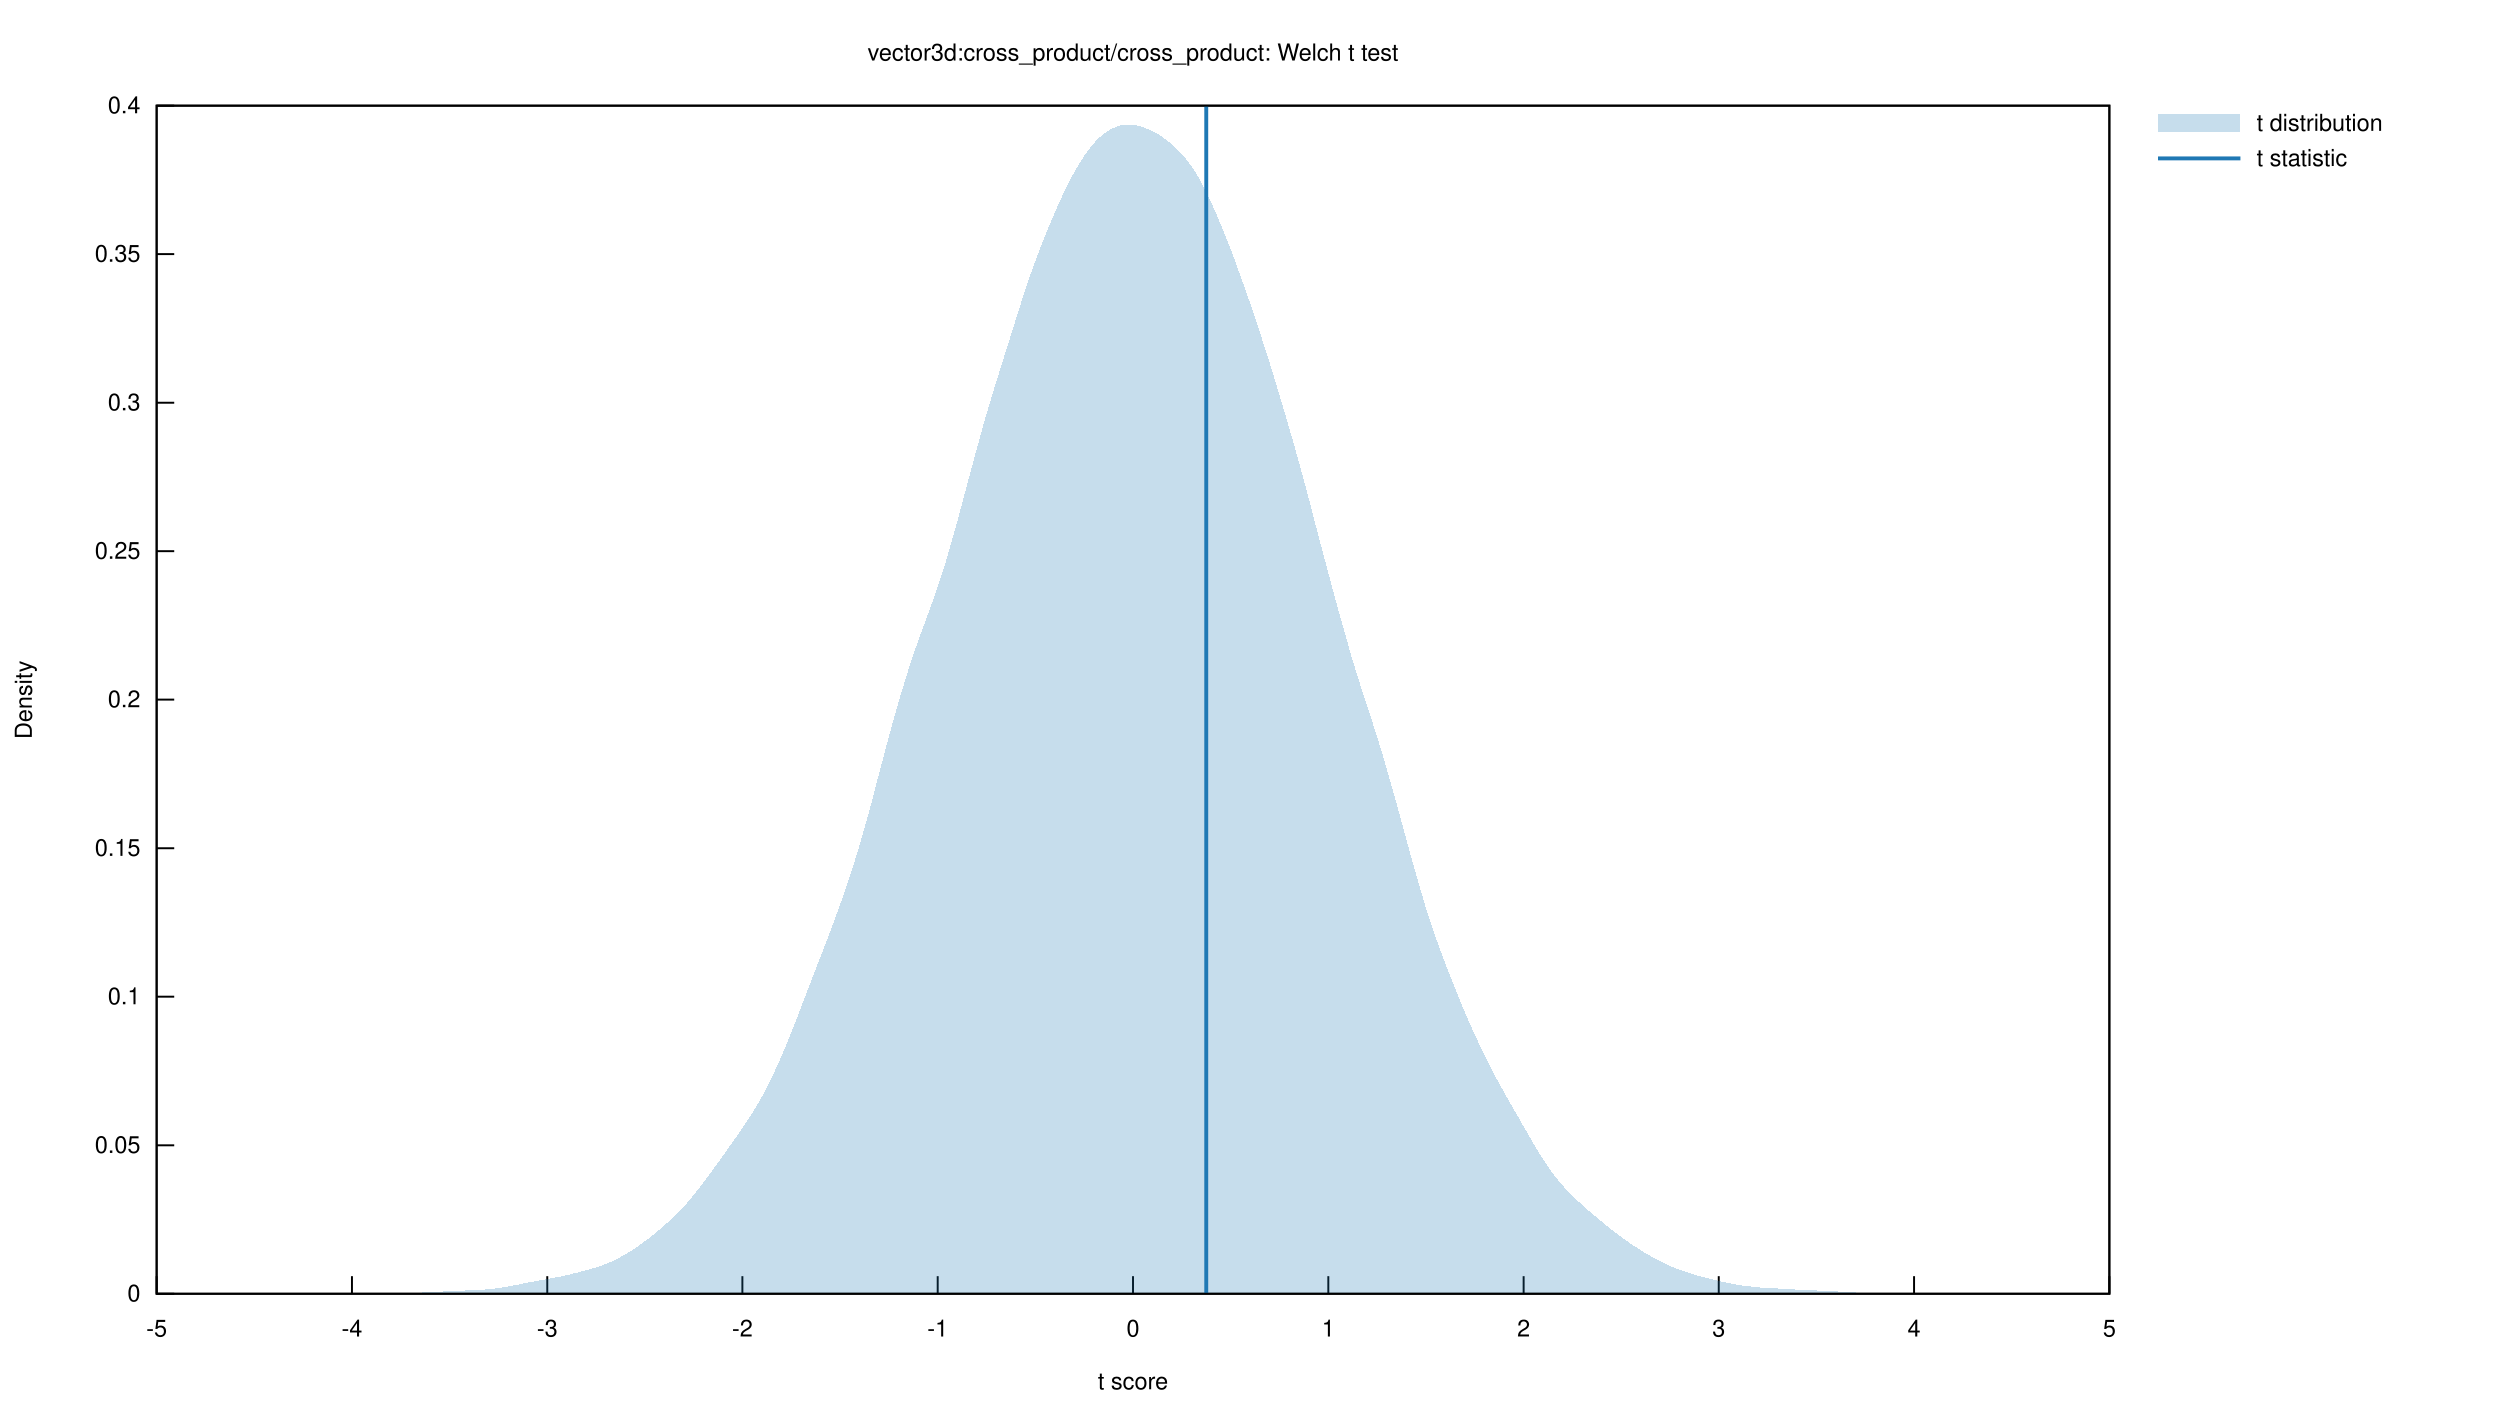
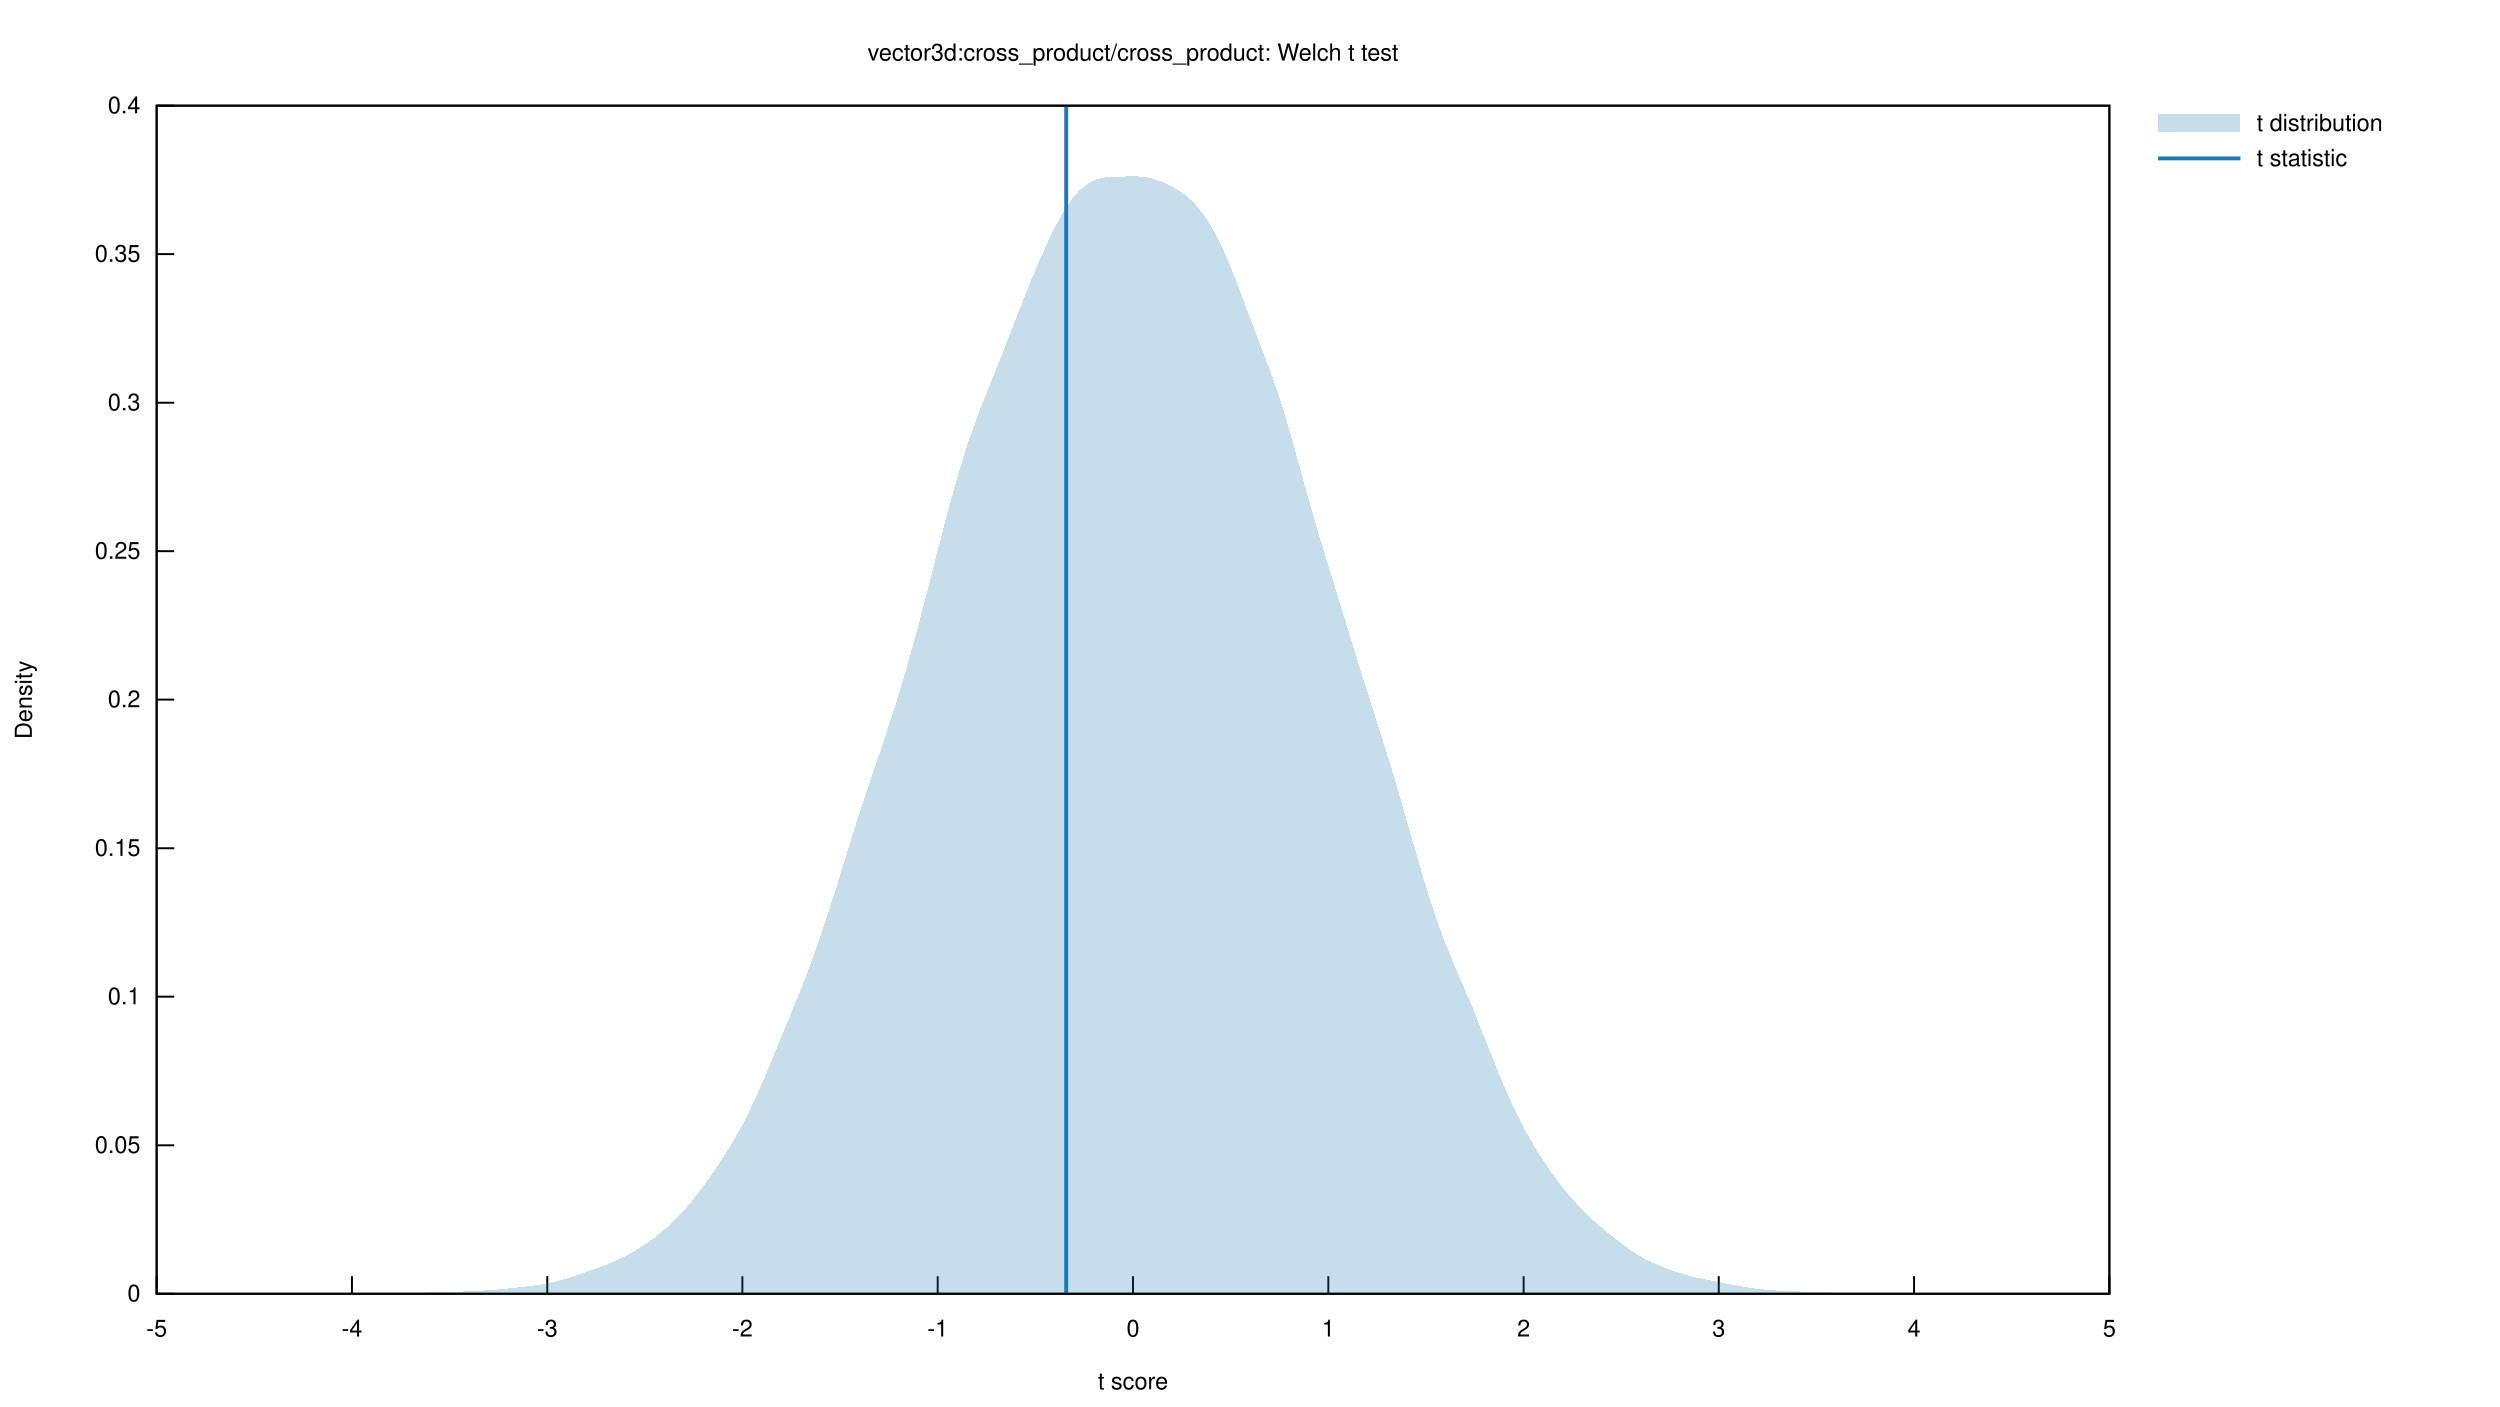
<svg xmlns="http://www.w3.org/2000/svg" xmlns:xlink="http://www.w3.org/1999/xlink" viewBox="0 0 1280 720">
  <g id="gnuplot_canvas">
    <rect x="0" y="0" width="1280" height="720" fill="none" />
    <defs>
      <circle id="gpDot" r="0.5" stroke-width="0.5" stroke="currentColor" />
      <path id="gpPt0" stroke-width="0.222" stroke="currentColor" d="M-1,0 h2 M0,-1 v2" />
      <path id="gpPt1" stroke-width="0.222" stroke="currentColor" d="M-1,-1 L1,1 M1,-1 L-1,1" />
      <path id="gpPt2" stroke-width="0.222" stroke="currentColor" d="M-1,0 L1,0 M0,-1 L0,1 M-1,-1 L1,1 M-1,1 L1,-1" />
      <rect id="gpPt3" stroke-width="0.222" stroke="currentColor" x="-1" y="-1" width="2" height="2" />
      <rect id="gpPt4" stroke-width="0.222" stroke="currentColor" fill="currentColor" x="-1" y="-1" width="2" height="2" />
      <circle id="gpPt5" stroke-width="0.222" stroke="currentColor" cx="0" cy="0" r="1" />
      <use xlink:href="#gpPt5" id="gpPt6" fill="currentColor" stroke="none" />
      <path id="gpPt7" stroke-width="0.222" stroke="currentColor" d="M0,-1.33 L-1.33,0.67 L1.33,0.67 z" />
      <use xlink:href="#gpPt7" id="gpPt8" fill="currentColor" stroke="none" />
      <use xlink:href="#gpPt7" id="gpPt9" stroke="currentColor" transform="rotate(180)" />
      <use xlink:href="#gpPt9" id="gpPt10" fill="currentColor" stroke="none" />
      <use xlink:href="#gpPt3" id="gpPt11" stroke="currentColor" transform="rotate(45)" />
      <use xlink:href="#gpPt11" id="gpPt12" fill="currentColor" stroke="none" />
      <path id="gpPt13" stroke-width="0.222" stroke="currentColor" d="M0,1.330 L1.265,0.411 L0.782,-1.067 L-0.782,-1.076 L-1.265,0.411 z" />
      <use xlink:href="#gpPt13" id="gpPt14" fill="currentColor" stroke="none" />
      <filter id="textbox" filterUnits="objectBoundingBox" x="0" y="0" height="1" width="1">
        <feFlood flood-color="white" flood-opacity="1" result="bgnd" />
        <feComposite in="SourceGraphic" in2="bgnd" operator="atop" />
      </filter>
      <filter id="greybox" filterUnits="objectBoundingBox" x="0" y="0" height="1" width="1">
        <feFlood flood-color="lightgrey" flood-opacity="1" result="grey" />
        <feComposite in="SourceGraphic" in2="grey" operator="atop" />
      </filter>
    </defs>
    <g fill="none" color="white" stroke="currentColor" stroke-width="1.00" stroke-linecap="butt" stroke-linejoin="miter">
</g>
    <g fill="none" color="black" stroke="currentColor" stroke-width="1.00" stroke-linecap="butt" stroke-linejoin="miter">
      <path stroke="black" d="M80.2,662.4 L89.2,662.4  " />
      <g transform="translate(71.9,666.3)" stroke="none" fill="black" font-family="Helvetica" font-size="12.00" text-anchor="end">
        <text>
          <tspan font-family="Helvetica"> 0</tspan>
        </text>
      </g>
    </g>
    <g fill="none" color="black" stroke="currentColor" stroke-width="1.00" stroke-linecap="butt" stroke-linejoin="miter">
      <path stroke="black" d="M80.2,586.4 L89.2,586.4  " />
      <g transform="translate(71.9,590.3)" stroke="none" fill="black" font-family="Helvetica" font-size="12.00" text-anchor="end">
        <text>
          <tspan font-family="Helvetica"> 0.05</tspan>
        </text>
      </g>
    </g>
    <g fill="none" color="black" stroke="currentColor" stroke-width="1.00" stroke-linecap="butt" stroke-linejoin="miter">
      <path stroke="black" d="M80.2,510.3 L89.2,510.3  " />
      <g transform="translate(71.9,514.2)" stroke="none" fill="black" font-family="Helvetica" font-size="12.00" text-anchor="end">
        <text>
          <tspan font-family="Helvetica"> 0.1</tspan>
        </text>
      </g>
    </g>
    <g fill="none" color="black" stroke="currentColor" stroke-width="1.00" stroke-linecap="butt" stroke-linejoin="miter">
      <path stroke="black" d="M80.2,434.3 L89.2,434.3  " />
      <g transform="translate(71.9,438.2)" stroke="none" fill="black" font-family="Helvetica" font-size="12.00" text-anchor="end">
        <text>
          <tspan font-family="Helvetica"> 0.15</tspan>
        </text>
      </g>
    </g>
    <g fill="none" color="black" stroke="currentColor" stroke-width="1.00" stroke-linecap="butt" stroke-linejoin="miter">
      <path stroke="black" d="M80.2,358.2 L89.2,358.2  " />
      <g transform="translate(71.9,362.1)" stroke="none" fill="black" font-family="Helvetica" font-size="12.00" text-anchor="end">
        <text>
          <tspan font-family="Helvetica"> 0.2</tspan>
        </text>
      </g>
    </g>
    <g fill="none" color="black" stroke="currentColor" stroke-width="1.00" stroke-linecap="butt" stroke-linejoin="miter">
      <path stroke="black" d="M80.2,282.2 L89.2,282.2  " />
      <g transform="translate(71.9,286.1)" stroke="none" fill="black" font-family="Helvetica" font-size="12.00" text-anchor="end">
        <text>
          <tspan font-family="Helvetica"> 0.25</tspan>
        </text>
      </g>
    </g>
    <g fill="none" color="black" stroke="currentColor" stroke-width="1.00" stroke-linecap="butt" stroke-linejoin="miter">
      <path stroke="black" d="M80.2,206.2 L89.2,206.2  " />
      <g transform="translate(71.9,210.1)" stroke="none" fill="black" font-family="Helvetica" font-size="12.00" text-anchor="end">
        <text>
          <tspan font-family="Helvetica"> 0.3</tspan>
        </text>
      </g>
    </g>
    <g fill="none" color="black" stroke="currentColor" stroke-width="1.00" stroke-linecap="butt" stroke-linejoin="miter">
      <path stroke="black" d="M80.2,130.1 L89.2,130.1  " />
      <g transform="translate(71.9,134.0)" stroke="none" fill="black" font-family="Helvetica" font-size="12.00" text-anchor="end">
        <text>
          <tspan font-family="Helvetica"> 0.35</tspan>
        </text>
      </g>
    </g>
    <g fill="none" color="black" stroke="currentColor" stroke-width="1.00" stroke-linecap="butt" stroke-linejoin="miter">
      <path stroke="black" d="M80.2,54.1 L89.2,54.1  " />
      <g transform="translate(71.9,58.0)" stroke="none" fill="black" font-family="Helvetica" font-size="12.00" text-anchor="end">
        <text>
          <tspan font-family="Helvetica"> 0.4</tspan>
        </text>
      </g>
    </g>
    <g fill="none" color="black" stroke="currentColor" stroke-width="1.00" stroke-linecap="butt" stroke-linejoin="miter">
      <path stroke="black" d="M80.2,662.4 L80.2,653.4  " />
      <g transform="translate(80.2,684.3)" stroke="none" fill="black" font-family="Helvetica" font-size="12.00" text-anchor="middle">
        <text>
          <tspan font-family="Helvetica">-5</tspan>
        </text>
      </g>
    </g>
    <g fill="none" color="black" stroke="currentColor" stroke-width="1.00" stroke-linecap="butt" stroke-linejoin="miter">
      <path stroke="black" d="M180.2,662.4 L180.2,653.4  " />
      <g transform="translate(180.2,684.3)" stroke="none" fill="black" font-family="Helvetica" font-size="12.00" text-anchor="middle">
        <text>
          <tspan font-family="Helvetica">-4</tspan>
        </text>
      </g>
    </g>
    <g fill="none" color="black" stroke="currentColor" stroke-width="1.00" stroke-linecap="butt" stroke-linejoin="miter">
      <path stroke="black" d="M280.2,662.4 L280.2,653.4  " />
      <g transform="translate(280.2,684.3)" stroke="none" fill="black" font-family="Helvetica" font-size="12.00" text-anchor="middle">
        <text>
          <tspan font-family="Helvetica">-3</tspan>
        </text>
      </g>
    </g>
    <g fill="none" color="black" stroke="currentColor" stroke-width="1.00" stroke-linecap="butt" stroke-linejoin="miter">
      <path stroke="black" d="M380.1,662.4 L380.1,653.4  " />
      <g transform="translate(380.1,684.3)" stroke="none" fill="black" font-family="Helvetica" font-size="12.00" text-anchor="middle">
        <text>
          <tspan font-family="Helvetica">-2</tspan>
        </text>
      </g>
    </g>
    <g fill="none" color="black" stroke="currentColor" stroke-width="1.00" stroke-linecap="butt" stroke-linejoin="miter">
      <path stroke="black" d="M480.1,662.4 L480.1,653.4  " />
      <g transform="translate(480.1,684.3)" stroke="none" fill="black" font-family="Helvetica" font-size="12.00" text-anchor="middle">
        <text>
          <tspan font-family="Helvetica">-1</tspan>
        </text>
      </g>
    </g>
    <g fill="none" color="black" stroke="currentColor" stroke-width="1.00" stroke-linecap="butt" stroke-linejoin="miter">
      <path stroke="black" d="M580.1,662.4 L580.1,653.4  " />
      <g transform="translate(580.1,684.3)" stroke="none" fill="black" font-family="Helvetica" font-size="12.00" text-anchor="middle">
        <text>
          <tspan font-family="Helvetica"> 0</tspan>
        </text>
      </g>
    </g>
    <g fill="none" color="black" stroke="currentColor" stroke-width="1.00" stroke-linecap="butt" stroke-linejoin="miter">
      <path stroke="black" d="M680.1,662.4 L680.1,653.4  " />
      <g transform="translate(680.1,684.3)" stroke="none" fill="black" font-family="Helvetica" font-size="12.00" text-anchor="middle">
        <text>
          <tspan font-family="Helvetica"> 1</tspan>
        </text>
      </g>
    </g>
    <g fill="none" color="black" stroke="currentColor" stroke-width="1.00" stroke-linecap="butt" stroke-linejoin="miter">
      <path stroke="black" d="M780.1,662.4 L780.1,653.4  " />
      <g transform="translate(780.1,684.3)" stroke="none" fill="black" font-family="Helvetica" font-size="12.00" text-anchor="middle">
        <text>
          <tspan font-family="Helvetica"> 2</tspan>
        </text>
      </g>
    </g>
    <g fill="none" color="black" stroke="currentColor" stroke-width="1.00" stroke-linecap="butt" stroke-linejoin="miter">
      <path stroke="black" d="M880.0,662.4 L880.0,653.4  " />
      <g transform="translate(880.0,684.3)" stroke="none" fill="black" font-family="Helvetica" font-size="12.00" text-anchor="middle">
        <text>
          <tspan font-family="Helvetica"> 3</tspan>
        </text>
      </g>
    </g>
    <g fill="none" color="black" stroke="currentColor" stroke-width="1.00" stroke-linecap="butt" stroke-linejoin="miter">
      <path stroke="black" d="M980.0,662.4 L980.0,653.4  " />
      <g transform="translate(980.0,684.3)" stroke="none" fill="black" font-family="Helvetica" font-size="12.00" text-anchor="middle">
        <text>
          <tspan font-family="Helvetica"> 4</tspan>
        </text>
      </g>
    </g>
    <g fill="none" color="black" stroke="currentColor" stroke-width="1.00" stroke-linecap="butt" stroke-linejoin="miter">
      <path stroke="black" d="M1080.0,662.4 L1080.0,653.4  " />
      <g transform="translate(1080.0,684.3)" stroke="none" fill="black" font-family="Helvetica" font-size="12.00" text-anchor="middle">
        <text>
          <tspan font-family="Helvetica"> 5</tspan>
        </text>
      </g>
    </g>
    <g fill="none" color="black" stroke="currentColor" stroke-width="1.00" stroke-linecap="butt" stroke-linejoin="miter">
</g>
    <g fill="none" color="black" stroke="currentColor" stroke-width="1.00" stroke-linecap="butt" stroke-linejoin="miter">
      <path stroke="black" d="M80.2,54.1 L80.2,662.4 L1080.0,662.4 L1080.0,54.1 L80.2,54.1 Z  " />
    </g>
    <g fill="none" color="black" stroke="currentColor" stroke-width="1.00" stroke-linecap="butt" stroke-linejoin="miter">
      <g transform="translate(16.3,358.3) rotate(270)" stroke="none" fill="black" font-family="Helvetica" font-size="12.00" text-anchor="middle">
        <text>
          <tspan font-family="Helvetica">Density</tspan>
        </text>
      </g>
    </g>
    <g fill="none" color="black" stroke="currentColor" stroke-width="1.00" stroke-linecap="butt" stroke-linejoin="miter">
      <g transform="translate(580.1,711.3)" stroke="none" fill="black" font-family="Helvetica" font-size="12.00" text-anchor="middle">
        <text>
          <tspan font-family="Helvetica">t score</tspan>
        </text>
      </g>
    </g>
    <g fill="none" color="black" stroke="currentColor" stroke-width="1.00" stroke-linecap="butt" stroke-linejoin="miter">
      <g transform="translate(580.1,31.0)" stroke="none" fill="black" font-family="Helvetica" font-size="12.00" text-anchor="middle">
        <text>
          <tspan font-family="Helvetica">vector3d:cross_product/cross_product: Welch t test</tspan>
        </text>
      </g>
    </g>
    <g id="gnuplot_plot_1">
      <g fill="none" color="black" stroke="currentColor" stroke-width="1.00" stroke-linecap="butt" stroke-linejoin="miter">
        <g transform="translate(1155.4,67.0)" stroke="none" fill="black" font-family="Helvetica" font-size="12.00" text-anchor="start">
          <text>
            <tspan font-family="Helvetica">t distribution</tspan>
          </text>
        </g>
      </g>
      <g fill="none" color="black" stroke="currentColor" stroke-width="1.00" stroke-linecap="butt" stroke-linejoin="miter">
        <g stroke="none" shape-rendering="crispEdges">
          <polygon fill="rgb( 31, 120, 180)" fill-opacity="0.25" points="1104.9,67.6 1147.1,67.6 1147.1,58.6 1104.9,58.6 " />
-           <polygon fill="rgb( 31, 120, 180)" fill-opacity="0.25" points="125.8,662.4 127.6,662.4 129.3,662.4 131.1,662.4 132.9,662.4 134.7,662.4 136.5,662.4 138.3,662.4 140.1,662.4 141.9,662.4 143.7,662.4 145.5,662.3 147.3,662.3 149.0,662.3 150.8,662.3 152.6,662.3 154.4,662.3 156.2,662.2 158.0,662.2 159.8,662.2 161.6,662.2 163.4,662.2 165.2,662.2 166.9,662.2 168.7,662.2 170.5,662.2 172.3,662.2 174.1,662.2 175.9,662.1 177.7,662.1 179.5,662.1 181.3,662.1 183.1,662.1 184.9,662.1 186.6,662.1 188.4,662.1 190.2,662.1 192.0,662.1 193.8,662.1 195.6,662.1 197.4,662.1 199.2,662.1 201.0,662.0 202.8,662.0 204.5,662.0 206.3,662.0 208.1,662.0 209.9,661.9 211.7,661.9 213.5,661.8 215.3,661.8 217.1,661.7 218.9,661.6 220.7,661.5 222.4,661.5 224.2,661.4 226.0,661.3 227.8,661.2 229.6,661.1 231.4,661.0 233.2,660.9 235.0,660.8 236.8,660.8 238.6,660.7 240.4,660.6 242.1,660.6 243.9,660.5 245.7,660.4 247.5,660.3 249.3,660.1 251.1,660.0 252.9,659.8 254.7,659.5 256.5,659.3 258.3,659.0 260.0,658.7 261.8,658.3 263.6,658.0 265.4,657.7 267.2,657.3 269.0,656.9 270.8,656.6 272.6,656.3 274.4,655.9 276.2,655.6 278.0,655.3 279.7,654.9 281.5,654.6 283.3,654.3 285.1,653.9 286.9,653.6 288.7,653.2 290.5,652.8 292.3,652.4 294.1,651.9 295.9,651.5 297.6,651.0 299.4,650.5 301.2,650.1 303.0,649.5 304.8,649.0 306.6,648.4 308.4,647.8 310.2,647.1 312.0,646.4 313.8,645.6 315.6,644.7 317.3,643.8 319.1,642.8 320.9,641.8 322.7,640.7 324.5,639.5 326.3,638.3 328.1,637.0 329.9,635.7 331.7,634.4 333.5,633.0 335.2,631.6 337.0,630.1 338.8,628.6 340.6,627.0 342.4,625.4 344.2,623.7 346.0,622.0 347.8,620.2 349.6,618.2 351.4,616.3 353.2,614.2 354.9,612.1 356.7,609.8 358.5,607.6 360.3,605.2 362.1,602.8 363.9,600.4 365.7,597.9 367.5,595.5 369.3,593.0 371.1,590.4 372.8,587.9 374.6,585.4 376.4,582.9 378.2,580.3 380.0,577.7 381.8,575.0 383.6,572.3 385.4,569.5 387.2,566.5 389.0,563.5 390.8,560.2 392.5,556.9 394.3,553.3 396.1,549.6 397.9,545.7 399.7,541.7 401.5,537.5 403.3,533.2 405.1,528.7 406.9,524.2 408.7,519.6 410.4,515.0 412.2,510.3 414.0,505.6 415.8,500.9 417.6,496.3 419.4,491.6 421.2,487.0 423.0,482.3 424.8,477.6 426.6,472.9 428.3,468.1 430.1,463.2 431.9,458.1 433.7,452.9 435.5,447.5 437.3,441.8 439.1,436.0 440.9,429.9 442.7,423.7 444.5,417.2 446.3,410.6 448.0,403.9 449.8,397.1 451.6,390.3 453.4,383.5 455.2,376.8 457.0,370.2 458.8,363.8 460.6,357.6 462.4,351.6 464.2,345.9 465.9,340.3 467.7,335.0 469.5,329.8 471.3,324.8 473.1,319.9 474.9,315.0 476.7,310.1 478.5,305.0 480.3,299.8 482.1,294.4 483.9,288.8 485.6,282.9 487.4,276.7 489.2,270.3 491.0,263.8 492.8,257.0 494.6,250.3 496.4,243.5 498.2,236.8 500.0,230.2 501.8,223.7 503.5,217.4 505.3,211.2 507.1,205.2 508.9,199.3 510.7,193.5 512.5,187.7 514.3,182.0 516.1,176.3 517.9,170.5 519.7,164.8 521.5,159.2 523.2,153.6 525.0,148.2 526.8,142.9 528.6,137.7 530.4,132.8 532.2,128.0 534.0,123.4 535.8,119.0 537.6,114.6 539.4,110.4 541.1,106.4 542.9,102.4 544.7,98.6 546.5,94.9 548.3,91.4 550.1,88.0 551.9,84.9 553.7,82.0 555.5,79.2 557.3,76.8 559.1,74.5 560.8,72.5 562.6,70.7 564.4,69.1 566.2,67.7 568.0,66.6 569.8,65.6 571.6,64.9 573.4,64.3 575.2,64.0 577.0,63.8 578.7,63.8 580.5,64.0 582.3,64.3 584.1,64.8 585.9,65.4 587.7,66.1 589.5,66.9 591.3,67.8 593.1,68.8 594.9,69.9 596.6,71.2 598.4,72.6 600.2,74.1 602.0,75.7 603.8,77.5 605.6,79.5 607.4,81.6 609.2,84.0 611.0,86.5 612.8,89.3 614.6,92.4 616.3,95.7 618.1,99.3 619.9,103.1 621.7,107.1 623.5,111.3 625.3,115.6 627.1,120.0 628.9,124.5 630.7,129.2 632.5,133.9 634.2,138.8 636.0,143.7 637.8,148.8 639.6,153.9 641.4,159.2 643.2,164.6 645.0,170.0 646.8,175.6 648.6,181.2 650.4,186.9 652.2,192.6 653.9,198.5 655.7,204.4 657.5,210.4 659.3,216.5 661.1,222.7 662.9,229.0 664.7,235.4 666.5,242.0 668.3,248.6 670.1,255.3 671.8,262.1 673.6,268.8 675.4,275.6 677.2,282.5 679.0,289.2 680.8,296.0 682.6,302.7 684.4,309.3 686.2,315.8 688.0,322.2 689.8,328.5 691.5,334.6 693.3,340.5 695.1,346.3 696.9,352.0 698.7,357.6 700.5,363.1 702.3,368.6 704.1,374.2 705.9,379.9 707.7,385.7 709.4,391.7 711.2,397.9 713.0,404.2 714.8,410.6 716.6,417.2 718.4,423.8 720.2,430.4 722.0,436.9 723.8,443.4 725.6,449.7 727.4,455.8 729.1,461.7 730.9,467.5 732.7,473.0 734.5,478.3 736.3,483.4 738.1,488.3 739.9,493.1 741.7,497.7 743.5,502.3 745.3,506.7 747.0,511.1 748.8,515.4 750.6,519.6 752.4,523.7 754.2,527.8 756.0,531.7 757.8,535.5 759.6,539.3 761.4,542.9 763.2,546.4 764.9,549.8 766.7,553.1 768.5,556.4 770.3,559.6 772.1,562.8 773.9,565.9 775.7,569.1 777.5,572.2 779.3,575.4 781.1,578.5 782.9,581.6 784.6,584.7 786.4,587.7 788.2,590.7 790.0,593.5 791.8,596.2 793.6,598.8 795.4,601.2 797.2,603.6 799.0,605.7 800.8,607.8 802.5,609.7 804.3,611.5 806.1,613.2 807.9,614.9 809.7,616.6 811.5,618.2 813.3,619.8 815.1,621.3 816.9,622.8 818.7,624.4 820.5,625.8 822.2,627.3 824.0,628.7 825.8,630.1 827.6,631.5 829.4,632.8 831.2,634.2 833.0,635.4 834.8,636.7 836.6,637.9 838.4,639.0 840.1,640.2 841.9,641.3 843.7,642.3 845.5,643.3 847.3,644.3 849.1,645.3 850.9,646.2 852.7,647.1 854.5,647.9 856.3,648.7 858.1,649.4 859.8,650.1 861.6,650.7 863.4,651.3 865.2,651.9 867.0,652.4 868.8,653.0 870.6,653.5 872.4,654.0 874.2,654.4 876.0,654.9 877.7,655.3 879.5,655.7 881.3,656.2 883.1,656.5 884.9,656.9 886.7,657.3 888.5,657.6 890.3,657.9 892.1,658.2 893.9,658.4 895.7,658.6 897.4,658.8 899.2,659.0 901.0,659.2 902.8,659.3 904.6,659.4 906.4,659.5 908.2,659.6 910.0,659.7 911.8,659.8 913.6,659.9 915.3,660.0 917.1,660.1 918.9,660.2 920.7,660.3 922.5,660.4 924.3,660.5 926.1,660.5 927.9,660.6 929.7,660.7 931.5,660.8 933.2,660.9 935.0,660.9 936.8,661.0 938.6,661.1 940.4,661.2 942.2,661.3 944.0,661.4 945.8,661.6 947.6,661.7 949.4,661.7 951.2,661.8 952.9,661.9 954.7,662.0 956.5,662.0 958.3,662.0 960.1,662.1 961.9,662.1 963.7,662.1 965.5,662.1 967.3,662.1 969.1,662.1 970.8,662.1 972.6,662.1 974.4,662.1 976.2,662.1 978.0,662.1 979.8,662.1 981.6,662.1 983.4,662.1 985.2,662.1 987.0,662.1 988.8,662.2 990.5,662.2 992.3,662.2 994.1,662.3 995.9,662.3 997.7,662.3 999.5,662.3 1001.3,662.3 1003.1,662.4 1004.9,662.4 1006.7,662.4 1008.4,662.4 1010.2,662.4 1012.0,662.4 1013.8,662.4 1015.6,662.4 1017.4,662.4 1019.2,662.4 1019.2,662.4 1017.4,662.4 1015.6,662.4 1013.8,662.4 1012.0,662.4 1010.2,662.4 1008.4,662.4 1006.7,662.4 1004.9,662.4 1003.1,662.4 1001.3,662.4 999.5,662.4 997.7,662.4 995.9,662.4 994.1,662.4 992.3,662.4 990.5,662.4 988.8,662.4 987.0,662.4 985.2,662.4 983.4,662.4 981.6,662.4 979.8,662.4 978.0,662.4 976.2,662.4 974.4,662.4 972.6,662.4 970.8,662.4 969.1,662.4 967.3,662.4 965.5,662.4 963.7,662.4 961.9,662.4 960.1,662.4 958.3,662.4 956.5,662.4 954.7,662.4 952.9,662.4 951.2,662.4 949.4,662.4 947.6,662.4 945.8,662.4 944.0,662.4 942.2,662.4 940.4,662.4 938.6,662.4 936.8,662.4 935.0,662.4 933.2,662.4 931.5,662.4 929.7,662.4 927.9,662.4 926.1,662.4 924.3,662.4 922.5,662.4 920.7,662.4 918.9,662.4 917.1,662.4 915.3,662.4 913.6,662.4 911.8,662.4 910.0,662.4 908.2,662.4 906.4,662.4 904.6,662.4 902.8,662.4 901.0,662.4 899.2,662.4 897.4,662.4 895.7,662.4 893.9,662.4 892.1,662.4 890.3,662.4 888.5,662.4 886.7,662.4 884.9,662.4 883.1,662.4 881.3,662.4 879.5,662.4 877.7,662.4 876.0,662.4 874.2,662.4 872.4,662.4 870.6,662.4 868.8,662.4 867.0,662.4 865.2,662.4 863.4,662.4 861.6,662.4 859.8,662.4 858.1,662.4 856.3,662.4 854.5,662.4 852.7,662.4 850.9,662.4 849.1,662.4 847.3,662.4 845.5,662.4 843.7,662.4 841.9,662.4 840.1,662.4 838.4,662.4 836.6,662.4 834.8,662.4 833.0,662.4 831.2,662.4 829.4,662.4 827.6,662.4 825.8,662.4 824.0,662.4 822.2,662.4 820.5,662.4 818.7,662.4 816.9,662.4 815.1,662.4 813.3,662.4 811.5,662.4 809.7,662.4 807.9,662.4 806.1,662.4 804.3,662.4 802.5,662.4 800.8,662.4 799.0,662.4 797.2,662.4 795.4,662.4 793.6,662.4 791.8,662.4 790.0,662.4 788.2,662.4 786.4,662.4 784.6,662.4 782.9,662.4 781.1,662.4 779.3,662.4 777.5,662.4 775.7,662.4 773.9,662.4 772.1,662.4 770.3,662.4 768.5,662.4 766.7,662.4 764.9,662.4 763.2,662.4 761.4,662.4 759.6,662.4 757.8,662.4 756.0,662.4 754.2,662.4 752.4,662.4 750.6,662.4 748.8,662.4 747.0,662.4 745.3,662.4 743.5,662.4 741.7,662.4 739.9,662.4 738.1,662.4 736.3,662.4 734.5,662.4 732.7,662.4 730.9,662.4 729.1,662.4 727.4,662.4 725.6,662.4 723.8,662.4 722.0,662.4 720.2,662.4 718.4,662.4 716.6,662.4 714.8,662.4 713.0,662.4 711.2,662.4 709.4,662.4 707.7,662.4 705.9,662.4 704.1,662.4 702.3,662.4 700.5,662.4 698.7,662.4 696.9,662.4 695.1,662.4 693.3,662.4 691.5,662.4 689.8,662.4 688.0,662.4 686.2,662.4 684.4,662.4 682.6,662.4 680.8,662.4 679.0,662.4 677.2,662.4 675.4,662.4 673.6,662.4 671.8,662.4 670.1,662.4 668.3,662.4 666.5,662.4 664.7,662.4 662.9,662.4 661.1,662.4 659.3,662.4 657.5,662.4 655.7,662.4 653.9,662.4 652.2,662.4 650.4,662.4 648.6,662.4 646.8,662.4 645.0,662.4 643.2,662.4 641.4,662.4 639.6,662.4 637.8,662.4 636.0,662.4 634.2,662.4 632.5,662.4 630.7,662.4 628.9,662.4 627.1,662.4 625.3,662.4 623.5,662.4 621.7,662.4 619.9,662.4 618.1,662.4 616.3,662.4 614.6,662.4 612.8,662.4 611.0,662.4 609.2,662.4 607.4,662.4 605.6,662.4 603.8,662.4 602.0,662.4 600.2,662.4 598.4,662.4 596.6,662.4 594.9,662.4 593.1,662.4 591.3,662.4 589.5,662.4 587.7,662.4 585.9,662.4 584.1,662.4 582.3,662.4 580.5,662.4 578.7,662.4 577.0,662.4 575.2,662.4 573.4,662.4 571.6,662.4 569.8,662.4 568.0,662.4 566.2,662.4 564.4,662.4 562.6,662.4 560.8,662.4 559.1,662.4 557.3,662.4 555.5,662.4 553.7,662.4 551.9,662.4 550.1,662.4 548.3,662.4 546.5,662.4 544.7,662.4 542.9,662.4 541.1,662.4 539.4,662.4 537.6,662.4 535.8,662.4 534.0,662.4 532.2,662.4 530.4,662.4 528.6,662.4 526.8,662.4 525.0,662.4 523.2,662.4 521.5,662.4 519.7,662.4 517.9,662.4 516.1,662.4 514.3,662.4 512.5,662.4 510.7,662.4 508.9,662.4 507.1,662.4 505.3,662.4 503.5,662.4 501.8,662.4 500.0,662.4 498.2,662.4 496.4,662.4 494.6,662.4 492.8,662.4 491.0,662.4 489.2,662.4 487.4,662.4 485.6,662.4 483.9,662.4 482.1,662.4 480.3,662.4 478.5,662.4 476.7,662.4 474.9,662.4 473.1,662.4 471.3,662.4 469.5,662.4 467.7,662.4 465.9,662.4 464.2,662.4 462.4,662.4 460.6,662.4 458.8,662.4 457.0,662.4 455.2,662.4 453.4,662.4 451.6,662.4 449.8,662.4 448.0,662.4 446.3,662.4 444.5,662.4 442.7,662.4 440.9,662.4 439.1,662.4 437.3,662.4 435.5,662.4 433.7,662.4 431.9,662.4 430.1,662.4 428.3,662.4 426.6,662.4 424.8,662.4 423.0,662.4 421.2,662.4 419.4,662.4 417.6,662.4 415.8,662.4 414.0,662.4 412.2,662.4 410.4,662.4 408.7,662.4 406.9,662.4 405.1,662.4 403.3,662.4 401.5,662.4 399.7,662.4 397.9,662.4 396.1,662.4 394.3,662.4 392.5,662.4 390.8,662.4 389.0,662.4 387.2,662.4 385.4,662.4 383.6,662.4 381.8,662.4 380.0,662.4 378.2,662.4 376.4,662.4 374.6,662.4 372.8,662.4 371.1,662.4 369.3,662.4 367.5,662.4 365.7,662.4 363.9,662.4 362.1,662.4 360.3,662.4 358.5,662.4 356.7,662.4 354.9,662.4 353.2,662.4 351.4,662.4 349.6,662.4 347.8,662.4 346.0,662.4 344.2,662.4 342.4,662.4 340.6,662.4 338.8,662.4 337.0,662.4 335.2,662.4 333.5,662.4 331.7,662.4 329.9,662.4 328.1,662.4 326.3,662.4 324.5,662.4 322.7,662.4 320.9,662.4 319.1,662.4 317.3,662.4 315.6,662.4 313.8,662.4 312.0,662.4 310.2,662.4 308.4,662.4 306.6,662.4 304.8,662.4 303.0,662.4 301.2,662.4 299.4,662.4 297.6,662.4 295.9,662.4 294.1,662.4 292.3,662.4 290.5,662.4 288.7,662.4 286.9,662.4 285.1,662.4 283.3,662.4 281.5,662.4 279.7,662.4 278.0,662.4 276.2,662.4 274.4,662.4 272.6,662.4 270.8,662.4 269.0,662.4 267.2,662.4 265.4,662.4 263.6,662.4 261.8,662.4 260.0,662.4 258.3,662.4 256.5,662.4 254.7,662.4 252.9,662.4 251.1,662.4 249.3,662.4 247.5,662.4 245.7,662.4 243.9,662.4 242.1,662.4 240.4,662.4 238.6,662.4 236.8,662.4 235.0,662.4 233.2,662.4 231.4,662.4 229.6,662.4 227.8,662.4 226.0,662.4 224.2,662.4 222.4,662.4 220.7,662.4 218.9,662.4 217.1,662.4 215.3,662.4 213.5,662.4 211.7,662.4 209.9,662.4 208.1,662.4 206.3,662.4 204.5,662.4 202.8,662.4 201.0,662.4 199.2,662.4 197.4,662.4 195.6,662.4 193.8,662.4 192.0,662.4 190.2,662.4 188.4,662.4 186.6,662.4 184.9,662.4 183.1,662.4 181.3,662.4 179.5,662.4 177.7,662.4 175.9,662.4 174.1,662.4 172.3,662.4 170.5,662.4 168.7,662.4 166.9,662.4 165.2,662.4 163.4,662.4 161.6,662.4 159.8,662.4 158.0,662.4 156.2,662.4 154.4,662.4 152.6,662.4 150.8,662.4 149.0,662.4 147.3,662.4 145.5,662.4 143.7,662.4 141.9,662.4 140.1,662.4 138.3,662.4 136.5,662.4 134.7,662.4 132.9,662.4 131.1,662.4 129.3,662.4 127.6,662.4 125.8,662.4 " />
+           <polygon fill="rgb( 31, 120, 180)" fill-opacity="0.25" points="144.6,662.4 146.3,662.4 148.0,662.4 149.8,662.4 151.5,662.4 153.2,662.4 155.0,662.4 156.7,662.4 158.4,662.4 160.2,662.4 161.9,662.4 163.6,662.4 165.3,662.4 167.1,662.3 168.8,662.3 170.5,662.3 172.3,662.3 174.0,662.3 175.7,662.3 177.4,662.2 179.2,662.2 180.9,662.2 182.6,662.2 184.4,662.1 186.1,662.1 187.8,662.1 189.5,662.1 191.3,662.0 193.0,662.0 194.7,662.0 196.5,662.0 198.2,661.9 199.9,661.9 201.7,661.9 203.4,661.9 205.1,661.9 206.8,661.9 208.6,661.8 210.3,661.8 212.0,661.8 213.8,661.8 215.5,661.8 217.2,661.8 218.9,661.7 220.7,661.7 222.4,661.7 224.1,661.7 225.9,661.6 227.6,661.6 229.3,661.5 231.0,661.5 232.8,661.4 234.5,661.4 236.2,661.3 238.0,661.2 239.7,661.1 241.4,661.1 243.2,661.0 244.9,660.9 246.6,660.8 248.3,660.7 250.1,660.6 251.8,660.5 253.5,660.3 255.3,660.2 257.0,660.0 258.7,659.9 260.4,659.7 262.2,659.5 263.9,659.3 265.6,659.1 267.4,658.9 269.1,658.7 270.8,658.5 272.5,658.3 274.3,658.0 276.0,657.8 277.7,657.5 279.5,657.2 281.2,656.8 282.9,656.5 284.7,656.1 286.4,655.6 288.1,655.2 289.8,654.7 291.6,654.2 293.3,653.6 295.0,653.0 296.8,652.4 298.5,651.8 300.2,651.2 301.9,650.6 303.7,650.0 305.4,649.4 307.1,648.7 308.9,648.1 310.6,647.4 312.3,646.7 314.0,646.0 315.8,645.2 317.5,644.4 319.2,643.6 321.0,642.7 322.7,641.8 324.4,640.8 326.2,639.8 327.9,638.7 329.6,637.5 331.3,636.4 333.1,635.1 334.8,633.9 336.5,632.5 338.3,631.2 340.0,629.7 341.7,628.2 343.4,626.7 345.2,625.0 346.9,623.3 348.6,621.5 350.4,619.6 352.1,617.6 353.8,615.5 355.5,613.3 357.3,611.1 359.0,608.8 360.7,606.5 362.5,604.0 364.2,601.6 365.9,599.1 367.7,596.5 369.4,593.9 371.1,591.3 372.8,588.5 374.6,585.7 376.3,582.8 378.0,579.7 379.8,576.6 381.5,573.3 383.2,569.8 384.9,566.2 386.7,562.5 388.4,558.6 390.1,554.7 391.9,550.7 393.6,546.5 395.3,542.4 397.0,538.2 398.8,534.0 400.5,529.8 402.2,525.6 404.0,521.4 405.7,517.2 407.4,513.0 409.2,508.7 410.9,504.3 412.6,499.9 414.3,495.3 416.1,490.6 417.8,485.8 419.5,480.9 421.3,475.8 423.0,470.6 424.7,465.2 426.4,459.8 428.2,454.3 429.9,448.8 431.6,443.2 433.4,437.6 435.1,432.1 436.8,426.6 438.5,421.1 440.3,415.8 442.0,410.5 443.7,405.2 445.5,400.0 447.2,394.9 448.9,389.8 450.7,384.7 452.4,379.6 454.1,374.4 455.8,369.2 457.6,363.8 459.3,358.3 461.0,352.6 462.8,346.8 464.5,340.8 466.2,334.7 467.9,328.5 469.7,322.1 471.4,315.6 473.1,309.0 474.9,302.4 476.6,295.7 478.3,288.9 480.0,282.1 481.8,275.4 483.5,268.7 485.2,262.1 487.0,255.7 488.7,249.5 490.4,243.5 492.2,237.7 493.9,232.1 495.6,226.8 497.3,221.8 499.1,217.0 500.8,212.3 502.5,207.8 504.3,203.4 506.0,199.1 507.7,194.8 509.4,190.5 511.2,186.1 512.9,181.8 514.6,177.4 516.4,172.9 518.1,168.5 519.8,164.0 521.5,159.6 523.3,155.2 525.0,150.8 526.7,146.5 528.5,142.2 530.2,138.1 531.9,134.0 533.7,130.1 535.4,126.2 537.1,122.5 538.8,118.9 540.6,115.5 542.3,112.3 544.0,109.2 545.8,106.4 547.5,103.8 549.2,101.5 550.9,99.4 552.7,97.5 554.4,95.9 556.1,94.6 557.9,93.5 559.6,92.6 561.3,91.9 563.0,91.4 564.8,91.0 566.5,90.8 568.2,90.6 570.0,90.5 571.7,90.5 573.4,90.4 575.2,90.4 576.9,90.3 578.6,90.3 580.3,90.3 582.1,90.3 583.8,90.4 585.5,90.5 587.3,90.8 589.0,91.1 590.7,91.6 592.4,92.2 594.2,92.8 595.9,93.5 597.6,94.3 599.4,95.2 601.1,96.1 602.8,97.1 604.5,98.2 606.3,99.4 608.0,100.8 609.7,102.3 611.5,104.0 613.2,105.9 614.9,108.1 616.7,110.4 618.4,113.0 620.1,115.9 621.8,118.9 623.6,122.2 625.3,125.7 627.0,129.5 628.8,133.5 630.5,137.7 632.2,142.1 633.9,146.6 635.7,151.1 637.4,155.8 639.1,160.4 640.9,165.0 642.6,169.5 644.3,174.1 646.0,178.5 647.8,183.0 649.5,187.6 651.2,192.3 653.0,197.2 654.7,202.4 656.4,207.8 658.2,213.4 659.9,219.3 661.6,225.3 663.3,231.5 665.1,237.8 666.8,244.1 668.5,250.3 670.3,256.5 672.0,262.6 673.7,268.5 675.4,274.3 677.2,280.0 678.9,285.7 680.6,291.3 682.4,296.9 684.1,302.5 685.8,308.1 687.5,313.8 689.3,319.4 691.0,325.1 692.7,330.7 694.5,336.3 696.2,341.9 697.9,347.4 699.7,352.9 701.4,358.3 703.1,363.7 704.8,369.1 706.6,374.6 708.3,380.0 710.0,385.6 711.8,391.2 713.5,396.9 715.2,402.7 716.9,408.6 718.7,414.6 720.4,420.6 722.1,426.6 723.9,432.7 725.6,438.7 727.3,444.6 729.0,450.5 730.8,456.1 732.5,461.6 734.2,466.9 736.0,472.0 737.7,476.8 739.4,481.4 741.2,485.8 742.9,490.0 744.6,494.1 746.3,498.1 748.1,502.1 749.8,506.2 751.5,510.2 753.3,514.3 755.0,518.5 756.7,522.8 758.4,527.1 760.2,531.5 761.9,535.9 763.6,540.2 765.4,544.6 767.1,548.8 768.8,553.0 770.5,557.1 772.3,561.0 774.0,564.8 775.7,568.5 777.5,572.0 779.2,575.4 780.9,578.7 782.7,581.8 784.4,584.9 786.1,587.8 787.8,590.6 789.6,593.3 791.3,595.9 793.0,598.5 794.8,600.9 796.5,603.3 798.2,605.6 799.9,607.8 801.7,609.9 803.4,612.0 805.1,614.0 806.9,615.9 808.6,617.8 810.3,619.6 812.0,621.3 813.8,623.0 815.5,624.6 817.2,626.1 819.0,627.6 820.7,629.1 822.4,630.6 824.2,632.0 825.9,633.3 827.6,634.7 829.3,636.0 831.1,637.3 832.8,638.6 834.5,639.8 836.3,641.0 838.0,642.1 839.7,643.1 841.4,644.1 843.2,645.0 844.9,645.8 846.6,646.7 848.4,647.4 850.1,648.1 851.8,648.8 853.5,649.5 855.3,650.2 857.0,650.8 858.7,651.3 860.5,651.9 862.2,652.4 863.9,652.9 865.7,653.4 867.4,653.8 869.1,654.2 870.8,654.5 872.6,654.9 874.3,655.3 876.0,655.6 877.8,655.9 879.5,656.3 881.2,656.6 882.9,657.0 884.7,657.3 886.4,657.7 888.1,658.0 889.9,658.3 891.6,658.6 893.3,658.9 895.0,659.2 896.8,659.4 898.5,659.7 900.2,659.9 902.0,660.1 903.7,660.3 905.4,660.4 907.2,660.5 908.9,660.7 910.6,660.8 912.3,660.8 914.1,660.9 915.8,661.0 917.5,661.1 919.3,661.1 921.0,661.2 922.7,661.3 924.4,661.3 926.2,661.4 927.9,661.5 929.6,661.5 931.4,661.6 933.1,661.6 934.8,661.7 936.5,661.7 938.3,661.8 940.0,661.8 941.7,661.8 943.5,661.9 945.2,661.9 946.9,661.9 948.6,662.0 950.4,662.0 952.1,662.1 953.8,662.1 955.6,662.1 957.3,662.2 959.0,662.2 960.8,662.2 962.5,662.2 964.2,662.3 965.9,662.3 967.7,662.3 969.4,662.3 971.1,662.3 972.9,662.3 974.6,662.3 976.3,662.3 978.0,662.3 979.8,662.3 981.5,662.3 983.2,662.3 985.0,662.3 986.7,662.3 988.4,662.4 990.1,662.4 991.9,662.4 993.6,662.4 995.3,662.4 997.1,662.4 998.8,662.4 1000.5,662.4 1002.3,662.4 1004.0,662.4 1005.7,662.4 1007.4,662.4 1007.4,662.4 1005.7,662.4 1004.0,662.4 1002.3,662.4 1000.5,662.4 998.8,662.4 997.1,662.4 995.3,662.4 993.6,662.4 991.9,662.4 990.1,662.4 988.4,662.4 986.7,662.4 985.0,662.4 983.2,662.4 981.5,662.4 979.8,662.4 978.0,662.4 976.3,662.4 974.6,662.4 972.9,662.4 971.1,662.4 969.4,662.4 967.7,662.4 965.9,662.4 964.2,662.4 962.5,662.4 960.8,662.4 959.0,662.4 957.3,662.4 955.6,662.4 953.8,662.4 952.1,662.4 950.4,662.4 948.6,662.4 946.9,662.4 945.2,662.4 943.5,662.4 941.7,662.4 940.0,662.4 938.3,662.4 936.5,662.4 934.8,662.4 933.1,662.4 931.4,662.4 929.6,662.4 927.9,662.4 926.2,662.4 924.4,662.4 922.7,662.4 921.0,662.4 919.3,662.4 917.5,662.4 915.8,662.4 914.1,662.4 912.3,662.4 910.6,662.4 908.9,662.4 907.2,662.4 905.4,662.4 903.7,662.4 902.0,662.4 900.2,662.4 898.5,662.4 896.8,662.4 895.0,662.4 893.3,662.4 891.6,662.4 889.9,662.4 888.1,662.4 886.4,662.4 884.7,662.4 882.9,662.4 881.2,662.4 879.5,662.4 877.8,662.4 876.0,662.4 874.3,662.4 872.6,662.4 870.8,662.4 869.1,662.4 867.4,662.4 865.7,662.4 863.9,662.4 862.2,662.4 860.5,662.4 858.7,662.4 857.0,662.4 855.3,662.4 853.5,662.4 851.8,662.4 850.1,662.4 848.4,662.4 846.6,662.4 844.9,662.4 843.2,662.4 841.4,662.4 839.7,662.4 838.0,662.4 836.3,662.4 834.5,662.4 832.8,662.4 831.1,662.4 829.3,662.4 827.6,662.4 825.9,662.4 824.2,662.4 822.4,662.4 820.7,662.4 819.0,662.4 817.2,662.4 815.5,662.4 813.8,662.4 812.0,662.4 810.3,662.4 808.6,662.4 806.9,662.4 805.1,662.4 803.4,662.4 801.7,662.4 799.9,662.4 798.2,662.4 796.5,662.4 794.8,662.4 793.0,662.4 791.3,662.4 789.6,662.4 787.8,662.4 786.1,662.4 784.4,662.4 782.7,662.4 780.9,662.4 779.2,662.4 777.5,662.4 775.7,662.4 774.0,662.4 772.3,662.4 770.5,662.4 768.8,662.4 767.1,662.4 765.4,662.4 763.6,662.4 761.9,662.4 760.2,662.4 758.4,662.4 756.7,662.4 755.0,662.4 753.3,662.4 751.5,662.4 749.8,662.4 748.1,662.4 746.3,662.4 744.6,662.4 742.9,662.4 741.2,662.4 739.4,662.4 737.7,662.4 736.0,662.4 734.2,662.4 732.5,662.4 730.8,662.4 729.0,662.4 727.3,662.4 725.6,662.4 723.9,662.4 722.1,662.4 720.4,662.4 718.7,662.4 716.9,662.4 715.2,662.4 713.5,662.4 711.8,662.4 710.0,662.4 708.3,662.4 706.6,662.4 704.8,662.4 703.1,662.4 701.4,662.4 699.7,662.4 697.9,662.4 696.2,662.4 694.5,662.4 692.7,662.4 691.0,662.4 689.3,662.4 687.5,662.4 685.8,662.4 684.1,662.4 682.4,662.4 680.6,662.4 678.9,662.4 677.2,662.4 675.4,662.4 673.7,662.4 672.0,662.4 670.3,662.4 668.5,662.4 666.8,662.4 665.1,662.4 663.3,662.4 661.6,662.4 659.9,662.4 658.2,662.4 656.4,662.4 654.7,662.4 653.0,662.4 651.2,662.4 649.5,662.4 647.8,662.4 646.0,662.4 644.3,662.4 642.6,662.4 640.9,662.4 639.1,662.4 637.4,662.4 635.7,662.4 633.9,662.4 632.2,662.4 630.5,662.4 628.8,662.4 627.0,662.4 625.3,662.4 623.6,662.4 621.8,662.4 620.1,662.4 618.4,662.4 616.7,662.4 614.9,662.4 613.2,662.4 611.5,662.4 609.7,662.4 608.0,662.4 606.3,662.4 604.5,662.4 602.8,662.4 601.1,662.4 599.4,662.4 597.6,662.4 595.9,662.4 594.2,662.4 592.4,662.4 590.7,662.4 589.0,662.4 587.3,662.4 585.5,662.4 583.8,662.4 582.1,662.4 580.3,662.4 578.6,662.4 576.9,662.4 575.2,662.4 573.4,662.4 571.7,662.4 570.0,662.4 568.2,662.4 566.5,662.4 564.8,662.4 563.0,662.4 561.3,662.4 559.6,662.4 557.9,662.4 556.1,662.4 554.4,662.4 552.7,662.4 550.9,662.4 549.2,662.4 547.5,662.4 545.8,662.4 544.0,662.4 542.3,662.4 540.6,662.4 538.8,662.4 537.1,662.4 535.4,662.4 533.7,662.4 531.9,662.4 530.2,662.4 528.5,662.4 526.7,662.4 525.0,662.4 523.3,662.4 521.5,662.4 519.8,662.4 518.1,662.4 516.4,662.4 514.6,662.4 512.9,662.4 511.2,662.4 509.4,662.4 507.7,662.4 506.0,662.4 504.3,662.4 502.5,662.4 500.8,662.4 499.1,662.4 497.3,662.4 495.6,662.4 493.9,662.4 492.2,662.4 490.4,662.4 488.7,662.4 487.0,662.4 485.2,662.4 483.5,662.4 481.8,662.4 480.0,662.4 478.3,662.4 476.6,662.4 474.9,662.4 473.1,662.4 471.4,662.4 469.7,662.4 467.9,662.4 466.2,662.4 464.5,662.4 462.8,662.4 461.0,662.4 459.3,662.4 457.6,662.4 455.8,662.4 454.1,662.4 452.4,662.4 450.7,662.4 448.9,662.4 447.2,662.4 445.5,662.4 443.7,662.4 442.0,662.4 440.3,662.4 438.5,662.4 436.8,662.4 435.1,662.4 433.4,662.4 431.6,662.4 429.9,662.4 428.2,662.4 426.4,662.4 424.7,662.4 423.0,662.4 421.3,662.4 419.5,662.4 417.8,662.4 416.1,662.4 414.3,662.4 412.6,662.4 410.9,662.4 409.2,662.4 407.4,662.4 405.7,662.4 404.0,662.4 402.2,662.4 400.5,662.4 398.8,662.4 397.0,662.4 395.3,662.4 393.6,662.4 391.9,662.4 390.1,662.4 388.4,662.4 386.7,662.4 384.9,662.4 383.2,662.4 381.5,662.4 379.8,662.4 378.0,662.4 376.3,662.4 374.6,662.4 372.8,662.4 371.1,662.4 369.4,662.4 367.7,662.4 365.9,662.4 364.2,662.4 362.5,662.4 360.7,662.4 359.0,662.4 357.3,662.4 355.5,662.4 353.8,662.4 352.1,662.4 350.4,662.4 348.6,662.4 346.9,662.4 345.2,662.4 343.4,662.4 341.7,662.4 340.0,662.4 338.3,662.4 336.5,662.4 334.8,662.4 333.1,662.4 331.3,662.4 329.6,662.4 327.9,662.4 326.2,662.4 324.4,662.4 322.7,662.4 321.0,662.4 319.2,662.4 317.5,662.4 315.8,662.4 314.0,662.4 312.3,662.4 310.6,662.4 308.9,662.4 307.1,662.4 305.4,662.4 303.7,662.4 301.9,662.4 300.2,662.4 298.5,662.4 296.8,662.4 295.0,662.4 293.3,662.4 291.6,662.4 289.8,662.4 288.1,662.4 286.4,662.4 284.7,662.4 282.9,662.4 281.2,662.4 279.5,662.4 277.7,662.4 276.0,662.4 274.3,662.4 272.5,662.4 270.8,662.4 269.1,662.4 267.4,662.4 265.6,662.4 263.9,662.4 262.2,662.4 260.4,662.4 258.7,662.4 257.0,662.4 255.3,662.4 253.5,662.4 251.8,662.4 250.1,662.4 248.3,662.4 246.6,662.4 244.9,662.4 243.2,662.4 241.4,662.4 239.7,662.4 238.0,662.4 236.2,662.4 234.5,662.4 232.8,662.4 231.0,662.4 229.3,662.4 227.6,662.4 225.9,662.4 224.1,662.4 222.4,662.4 220.7,662.4 218.9,662.4 217.2,662.4 215.5,662.4 213.8,662.4 212.0,662.4 210.3,662.4 208.6,662.4 206.8,662.4 205.1,662.4 203.4,662.4 201.7,662.4 199.9,662.4 198.2,662.4 196.5,662.4 194.7,662.4 193.0,662.4 191.3,662.4 189.5,662.4 187.8,662.4 186.1,662.4 184.4,662.4 182.6,662.4 180.9,662.4 179.2,662.4 177.4,662.4 175.7,662.4 174.0,662.4 172.3,662.4 170.5,662.4 168.8,662.4 167.1,662.4 165.3,662.4 163.6,662.4 161.9,662.4 160.2,662.4 158.4,662.4 156.7,662.4 155.0,662.4 153.2,662.4 151.5,662.4 149.8,662.4 148.0,662.4 146.3,662.4 144.6,662.4 " />
        </g>
      </g>
    </g>
    <g id="gnuplot_plot_2">
      <g fill="none" color="white" stroke="rgb( 31, 120, 180)" stroke-width="2.00" stroke-linecap="butt" stroke-linejoin="miter">
</g>
      <g fill="none" color="black" stroke="currentColor" stroke-width="2.00" stroke-linecap="butt" stroke-linejoin="miter">
        <g transform="translate(1155.4,85.0)" stroke="none" fill="black" font-family="Helvetica" font-size="12.00" text-anchor="start">
          <text>
            <tspan font-family="Helvetica">t statistic</tspan>
          </text>
        </g>
      </g>
      <g fill="none" color="black" stroke="currentColor" stroke-width="2.00" stroke-linecap="butt" stroke-linejoin="miter">
-         <path stroke="rgb( 31, 120, 180)" d="M1104.9,81.1 L1147.1,81.1 M617.6,662.4 L617.6,54.1  " />
+         <path stroke="rgb( 31, 120, 180)" d="M1104.9,81.1 L1147.1,81.1 M545.9,662.4 L545.9,54.1  " />
      </g>
    </g>
    <g fill="none" color="black" stroke="currentColor" stroke-width="2.00" stroke-linecap="butt" stroke-linejoin="miter">
</g>
    <g fill="none" color="black" stroke="black" stroke-width="1.00" stroke-linecap="butt" stroke-linejoin="miter">
</g>
    <g fill="none" color="black" stroke="currentColor" stroke-width="1.00" stroke-linecap="butt" stroke-linejoin="miter">
      <path stroke="black" d="M80.2,54.1 L80.2,662.4 L1080.0,662.4 L1080.0,54.1 L80.2,54.1 Z  " />
    </g>
    <g fill="none" color="black" stroke="currentColor" stroke-width="1.00" stroke-linecap="butt" stroke-linejoin="miter">
</g>
  </g>
</svg>
